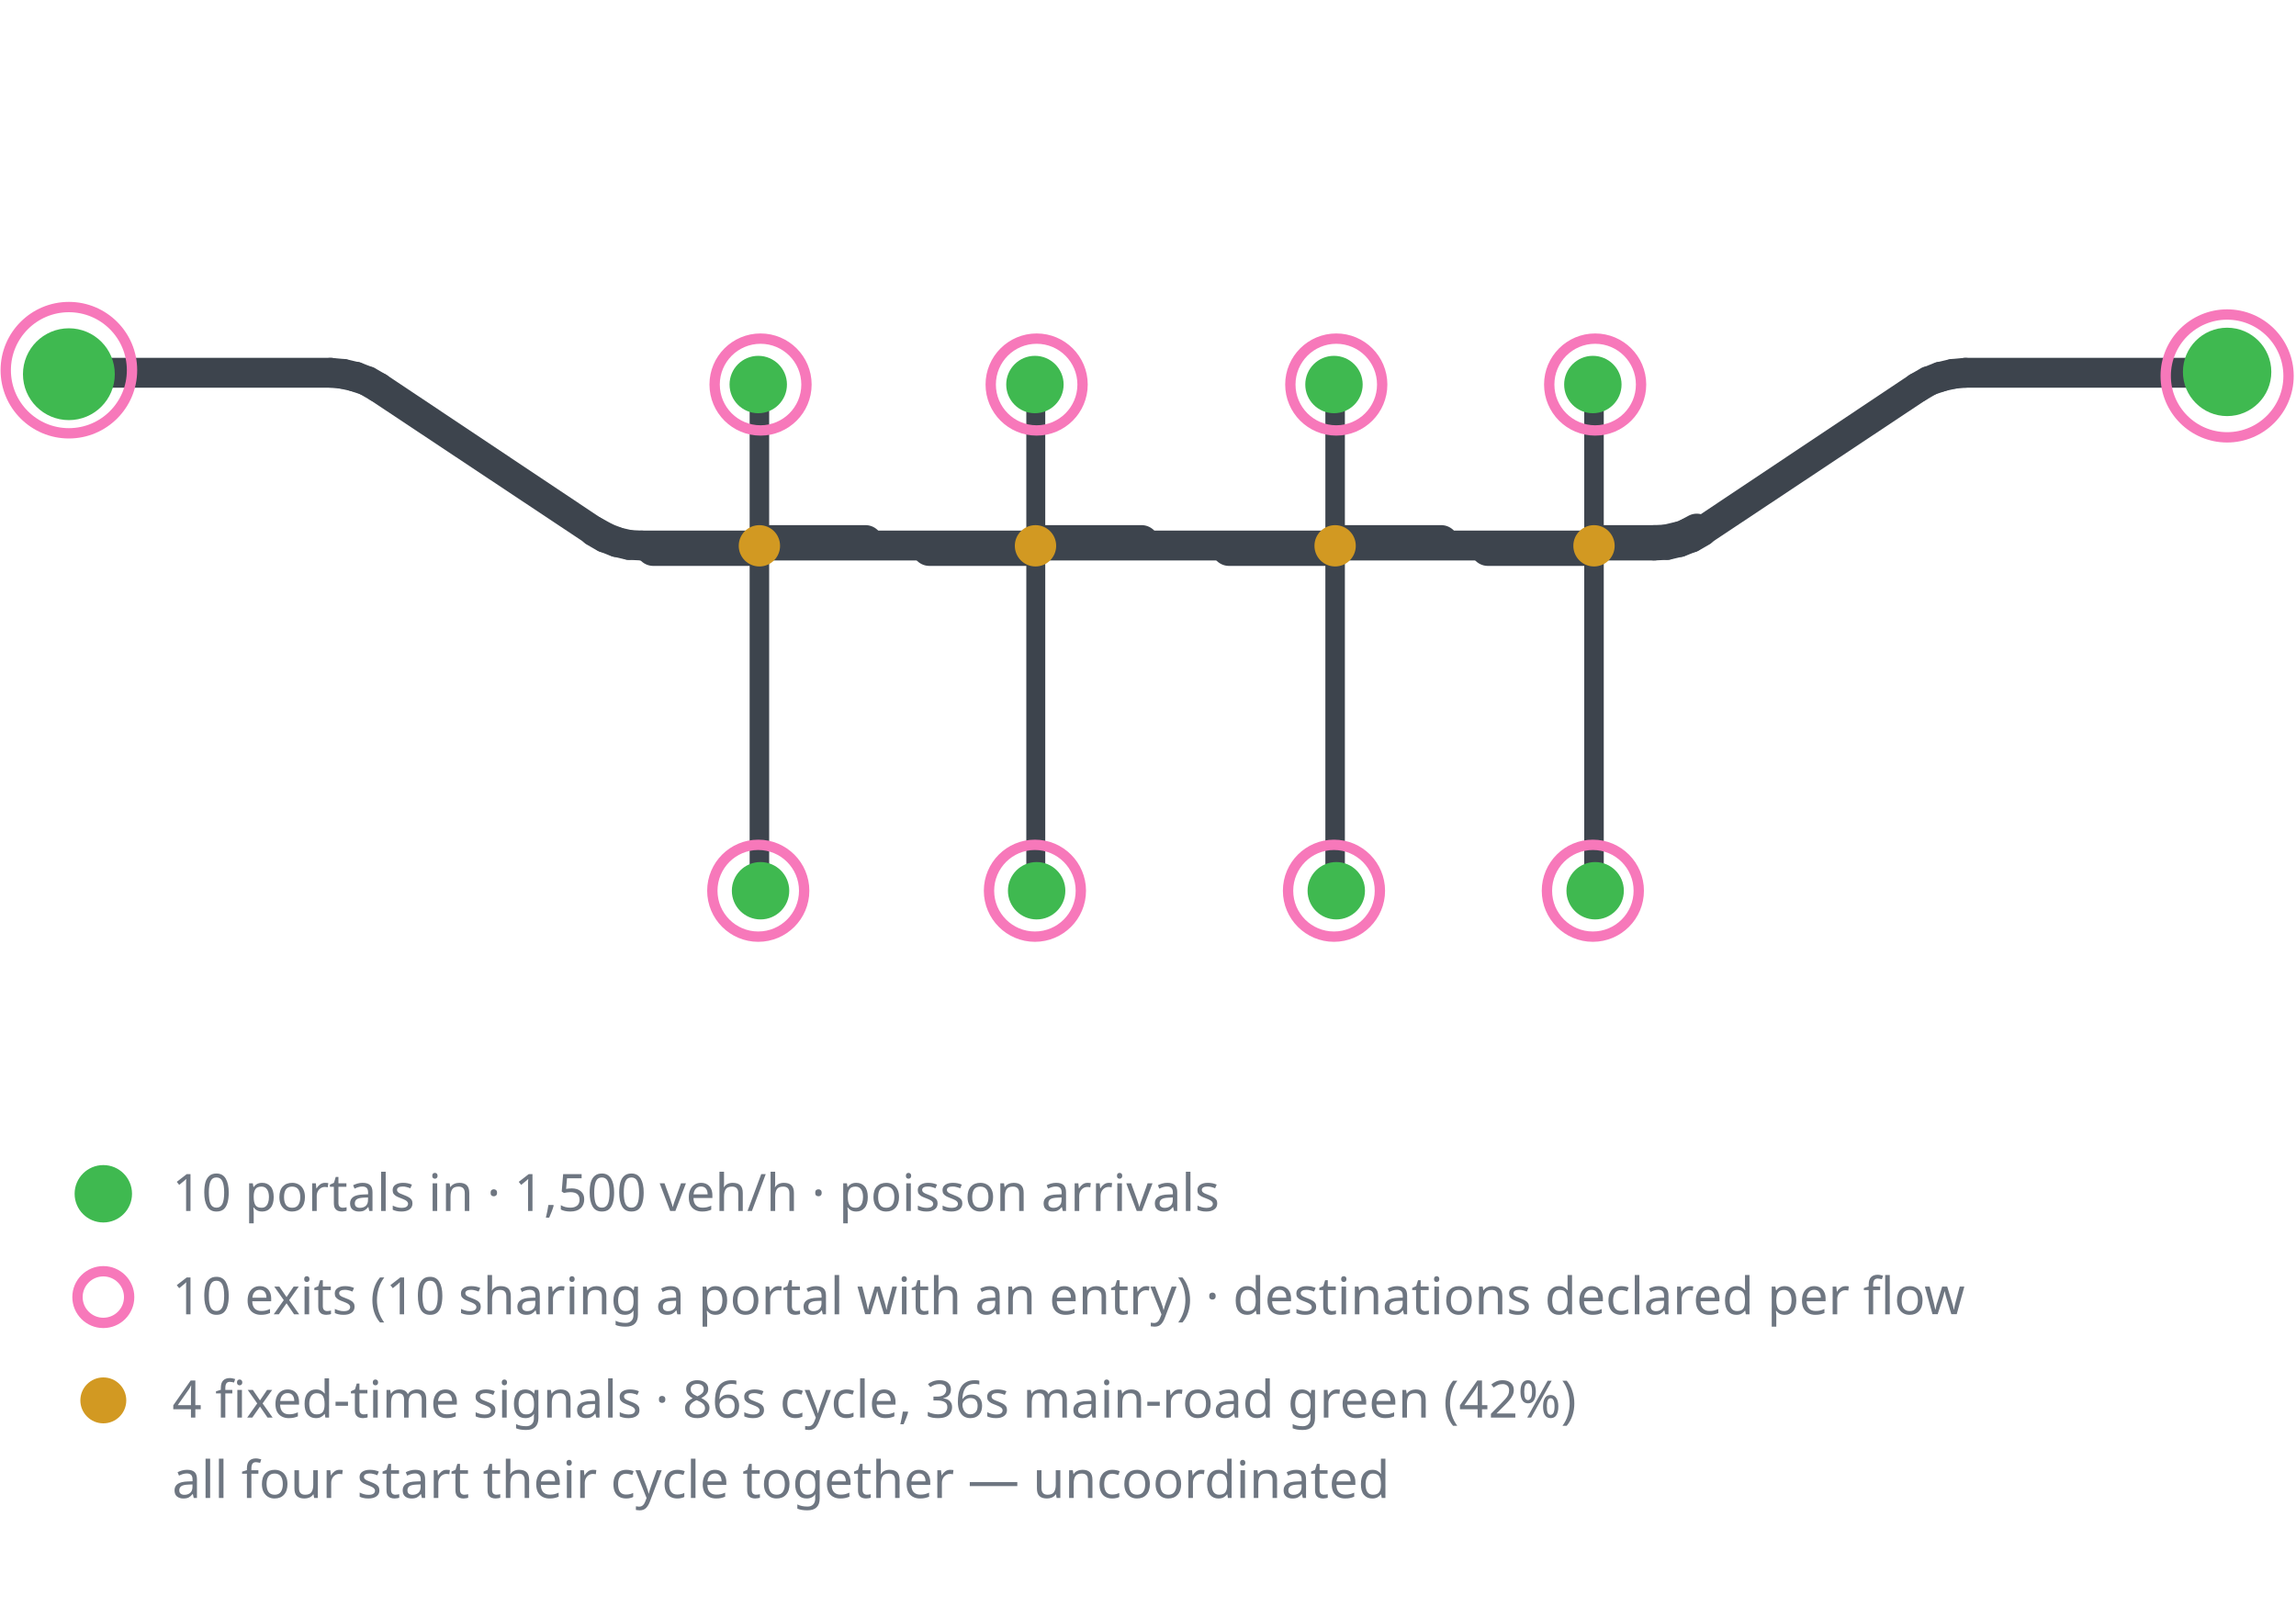
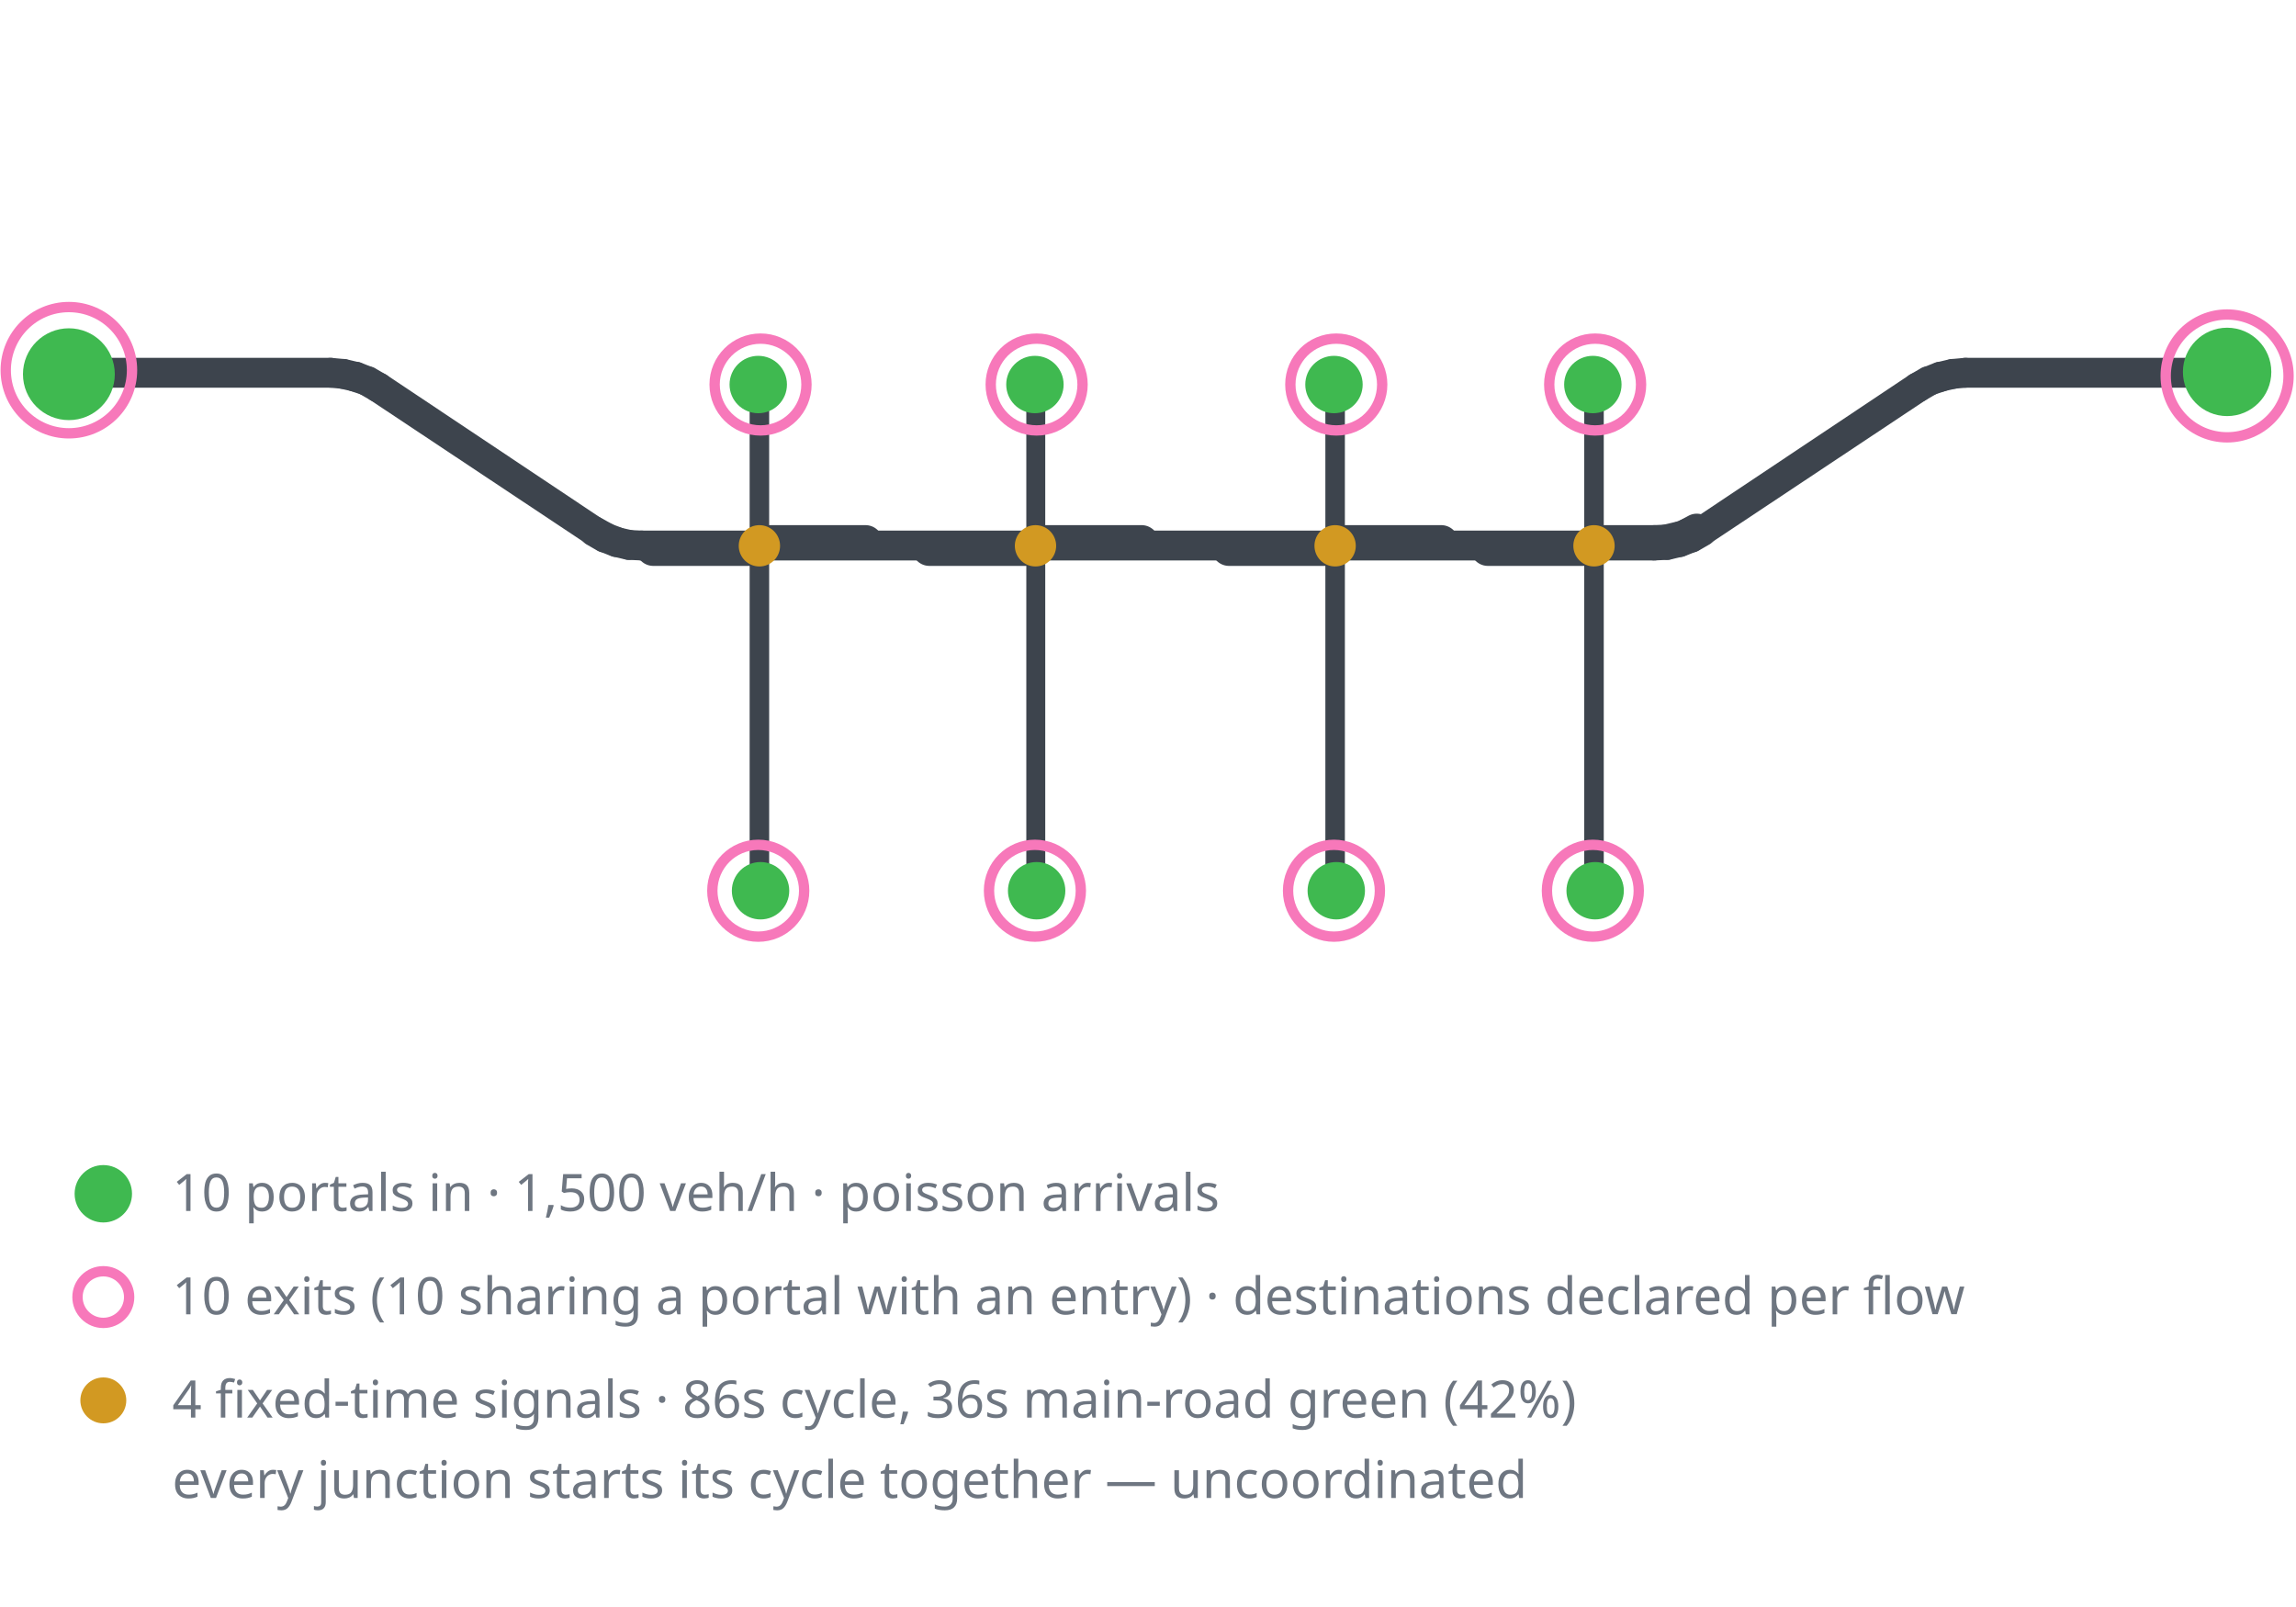
<svg xmlns="http://www.w3.org/2000/svg" viewBox="0 0 400 280" width="100%" role="img">
  <g fill="none" stroke-linecap="round" stroke-linejoin="round">
    <path d="M12.0,65.3 L57.6,65.3" stroke="#3d444d" stroke-width="4.5" />
    <path d="M57.6,65.3 L59.8,65.5" stroke="#3d444d" stroke-width="4.5" />
    <path d="M59.7,65.5 L61.9,66.0" stroke="#3d444d" stroke-width="4.5" />
    <path d="M61.8,66.0 L63.9,66.7" stroke="#3d444d" stroke-width="4.5" />
    <path d="M63.8,66.7 L65.7,67.8" stroke="#3d444d" stroke-width="4.5" />
    <path d="M65.7,67.8 L103.3,92.8" stroke="#3d444d" stroke-width="4.5" />
    <path d="M103.3,92.9 L105.2,94.0" stroke="#3d444d" stroke-width="4.5" />
    <path d="M105.3,94.0 L107.3,94.8" stroke="#3d444d" stroke-width="4.5" />
    <path d="M107.4,94.8 L109.5,95.3" stroke="#3d444d" stroke-width="4.5" />
    <path d="M109.6,95.3 L111.8,95.4" stroke="#3d444d" stroke-width="4.5" />
    <path d="M111.8,95.4 L113.8,95.4" stroke="#3d444d" stroke-width="4.5" />
    <path d="M113.8,95.6 L131.9,95.6" stroke="#3d444d" stroke-width="6.0" />
    <path d="M132.8,95.4 L161.9,95.4" stroke="#3d444d" stroke-width="4.5" />
    <path d="M161.9,95.6 L180.0,95.6" stroke="#3d444d" stroke-width="6.0" />
    <path d="M180.9,95.4 L214.1,95.4" stroke="#3d444d" stroke-width="4.5" />
    <path d="M214.1,95.6 L232.1,95.6" stroke="#3d444d" stroke-width="6.0" />
    <path d="M233.0,95.4 L259.2,95.4" stroke="#3d444d" stroke-width="4.5" />
    <path d="M259.2,95.6 L277.3,95.6" stroke="#3d444d" stroke-width="6.0" />
    <path d="M278.2,95.4 L288.2,95.4" stroke="#3d444d" stroke-width="4.5" />
    <path d="M288.2,95.4 L290.4,95.3" stroke="#3d444d" stroke-width="4.5" />
    <path d="M290.5,95.3 L292.6,94.8" stroke="#3d444d" stroke-width="4.5" />
    <path d="M292.7,94.8 L294.7,94.0" stroke="#3d444d" stroke-width="4.5" />
    <path d="M294.8,94.0 L296.7,92.9" stroke="#3d444d" stroke-width="4.5" />
    <path d="M296.7,92.8 L334.3,67.8" stroke="#3d444d" stroke-width="4.5" />
    <path d="M334.3,67.8 L336.2,66.7" stroke="#3d444d" stroke-width="4.5" />
    <path d="M336.1,66.7 L338.2,66.0" stroke="#3d444d" stroke-width="4.5" />
    <path d="M338.1,66.0 L340.3,65.5" stroke="#3d444d" stroke-width="4.5" />
    <path d="M340.2,65.5 L342.4,65.3" stroke="#3d444d" stroke-width="4.5" />
    <path d="M342.4,65.3 L388.0,65.3" stroke="#3d444d" stroke-width="4.5" />
    <path d="M131.9,94.7 L111.8,94.7" stroke="#3d444d" stroke-width="4.5" />
    <path d="M111.8,94.7 L109.6,94.6" stroke="#3d444d" stroke-width="4.5" />
    <path d="M109.7,94.6 L107.5,94.1" stroke="#3d444d" stroke-width="4.5" />
    <path d="M107.6,94.1 L105.5,93.3" stroke="#3d444d" stroke-width="4.5" />
    <path d="M105.6,93.3 L103.6,92.2" stroke="#3d444d" stroke-width="4.5" />
    <path d="M103.7,92.3 L66.1,67.2" stroke="#3d444d" stroke-width="4.5" />
    <path d="M66.1,67.2 L64.2,66.1" stroke="#3d444d" stroke-width="4.5" />
    <path d="M64.1,66.1 L62.1,65.3" stroke="#3d444d" stroke-width="4.5" />
    <path d="M62.0,65.3 L59.9,64.8" stroke="#3d444d" stroke-width="4.5" />
    <path d="M59.8,64.8 L57.6,64.6" stroke="#3d444d" stroke-width="4.5" />
    <path d="M57.6,64.6 L12.0,64.6" stroke="#3d444d" stroke-width="4.5" />
    <path d="M180.0,94.7 L150.8,94.7" stroke="#3d444d" stroke-width="4.5" />
    <path d="M150.8,94.5 L132.8,94.5" stroke="#3d444d" stroke-width="6.0" />
    <path d="M232.1,94.7 L198.9,94.7" stroke="#3d444d" stroke-width="4.5" />
    <path d="M198.9,94.5 L180.9,94.5" stroke="#3d444d" stroke-width="6.0" />
    <path d="M277.3,94.7 L251.1,94.7" stroke="#3d444d" stroke-width="4.5" />
    <path d="M251.1,94.5 L233.0,94.5" stroke="#3d444d" stroke-width="6.0" />
    <path d="M388.0,64.6 L342.4,64.6" stroke="#3d444d" stroke-width="4.5" />
    <path d="M342.4,64.6 L340.2,64.8" stroke="#3d444d" stroke-width="4.5" />
    <path d="M340.1,64.8 L338.0,65.3" stroke="#3d444d" stroke-width="4.5" />
    <path d="M337.9,65.3 L335.9,66.1" stroke="#3d444d" stroke-width="4.5" />
    <path d="M335.8,66.1 L333.9,67.2" stroke="#3d444d" stroke-width="4.5" />
    <path d="M333.9,67.2 L296.3,92.3" stroke="#3d444d" stroke-width="4.5" />
    <path d="M296.4,92.2 L295.6,92.7" stroke="#3d444d" stroke-width="4.5" />
    <path d="M295.6,92.5 L294.3,93.2" stroke="#3d444d" stroke-width="6.0" />
    <path d="M294.4,93.2 L292.4,94.0" stroke="#3d444d" stroke-width="6.0" />
    <path d="M292.4,93.9 L290.3,94.4" stroke="#3d444d" stroke-width="6.0" />
    <path d="M290.4,94.4 L288.2,94.5" stroke="#3d444d" stroke-width="6.0" />
    <path d="M288.2,94.5 L278.2,94.5" stroke="#3d444d" stroke-width="6.0" />
    <path d="M132.1,67.0 L132.1,94.3" stroke="#3d444d" stroke-width="3.0" />
    <path d="M132.1,95.9 L132.1,155.2" stroke="#3d444d" stroke-width="3.0" />
    <path d="M132.5,94.3 L132.5,67.0" stroke="#3d444d" stroke-width="3.0" />
    <path d="M132.5,155.2 L132.5,95.9" stroke="#3d444d" stroke-width="3.0" />
    <path d="M180.3,67.0 L180.3,94.3" stroke="#3d444d" stroke-width="3.0" />
    <path d="M180.3,95.9 L180.3,155.2" stroke="#3d444d" stroke-width="3.0" />
    <path d="M180.6,94.3 L180.6,67.0" stroke="#3d444d" stroke-width="3.0" />
    <path d="M180.6,155.2 L180.6,95.9" stroke="#3d444d" stroke-width="3.0" />
    <path d="M232.4,67.0 L232.4,94.3" stroke="#3d444d" stroke-width="3.0" />
    <path d="M232.4,95.9 L232.4,155.2" stroke="#3d444d" stroke-width="3.0" />
    <path d="M232.8,94.3 L232.8,67.0" stroke="#3d444d" stroke-width="3.0" />
    <path d="M232.8,155.2 L232.8,95.9" stroke="#3d444d" stroke-width="3.0" />
    <path d="M277.5,67.0 L277.5,94.3" stroke="#3d444d" stroke-width="3.0" />
    <path d="M277.5,95.9 L277.5,155.2" stroke="#3d444d" stroke-width="3.0" />
    <path d="M277.9,94.3 L277.9,67.0" stroke="#3d444d" stroke-width="3.0" />
    <path d="M277.9,155.2 L277.9,95.9" stroke="#3d444d" stroke-width="3.0" />
    <circle cx="132.3" cy="95.1" r="3.6" fill="#d29922" />
    <circle cx="180.4" cy="95.1" r="3.6" fill="#d29922" />
    <circle cx="232.6" cy="95.1" r="3.6" fill="#d29922" />
    <circle cx="277.7" cy="95.1" r="3.6" fill="#d29922" />
    <circle cx="132.1" cy="155.2" r="8.0" fill="none" stroke="#f778ba" stroke-width="1.8" />
    <circle cx="132.5" cy="67.0" r="8.0" fill="none" stroke="#f778ba" stroke-width="1.8" />
    <circle cx="180.3" cy="155.2" r="8.0" fill="none" stroke="#f778ba" stroke-width="1.8" />
    <circle cx="180.6" cy="67.0" r="8.0" fill="none" stroke="#f778ba" stroke-width="1.8" />
    <circle cx="232.4" cy="155.2" r="8.0" fill="none" stroke="#f778ba" stroke-width="1.8" />
    <circle cx="232.8" cy="67.0" r="8.0" fill="none" stroke="#f778ba" stroke-width="1.8" />
    <circle cx="277.5" cy="155.2" r="8.0" fill="none" stroke="#f778ba" stroke-width="1.8" />
    <circle cx="277.9" cy="67.0" r="8.0" fill="none" stroke="#f778ba" stroke-width="1.8" />
    <circle cx="388.0" cy="65.5" r="10.7" fill="none" stroke="#f778ba" stroke-width="1.8" />
    <circle cx="12.0" cy="64.5" r="11.0" fill="none" stroke="#f778ba" stroke-width="1.8" />
    <circle cx="12.0" cy="65.2" r="8.0" fill="#3fb950" />
    <circle cx="388.0" cy="64.8" r="7.7" fill="#3fb950" />
    <circle cx="132.1" cy="67.0" r="5.0" fill="#3fb950" />
    <circle cx="132.5" cy="155.2" r="5.0" fill="#3fb950" />
    <circle cx="180.3" cy="67.0" r="5.0" fill="#3fb950" />
    <circle cx="180.6" cy="155.2" r="5.0" fill="#3fb950" />
    <circle cx="232.4" cy="67.0" r="5.0" fill="#3fb950" />
    <circle cx="232.8" cy="155.2" r="5.0" fill="#3fb950" />
    <circle cx="277.5" cy="67.0" r="5.0" fill="#3fb950" />
    <circle cx="277.9" cy="155.2" r="5.0" fill="#3fb950" />
  </g>
  <g fill="#6e7681" font-family="ui-sans-serif,system-ui,sans-serif" font-size="9">
    <circle cx="18" cy="208" r="5" fill="#3fb950" />
    <text x="30" y="211">10 portals in · 1,500 veh/h · poisson arrivals</text>
    <circle cx="18" cy="226" r="4.5" fill="none" stroke="#f778ba" stroke-width="1.8" />
    <text x="30" y="229">10 exits (10 sharing a portal with an entry) · destinations declared per flow</text>
    <circle cx="18" cy="244" r="4" fill="#d29922" />
    <text x="30" y="247">4 fixed-time signals · 86s cycle, 36s main-road green (42%)</text>
-     <text x="30" y="261">all four start their cycle together — uncoordinated</text>
+     <text x="30" y="261">every junction starts its cycle together — uncoordinated</text>
  </g>
</svg>
